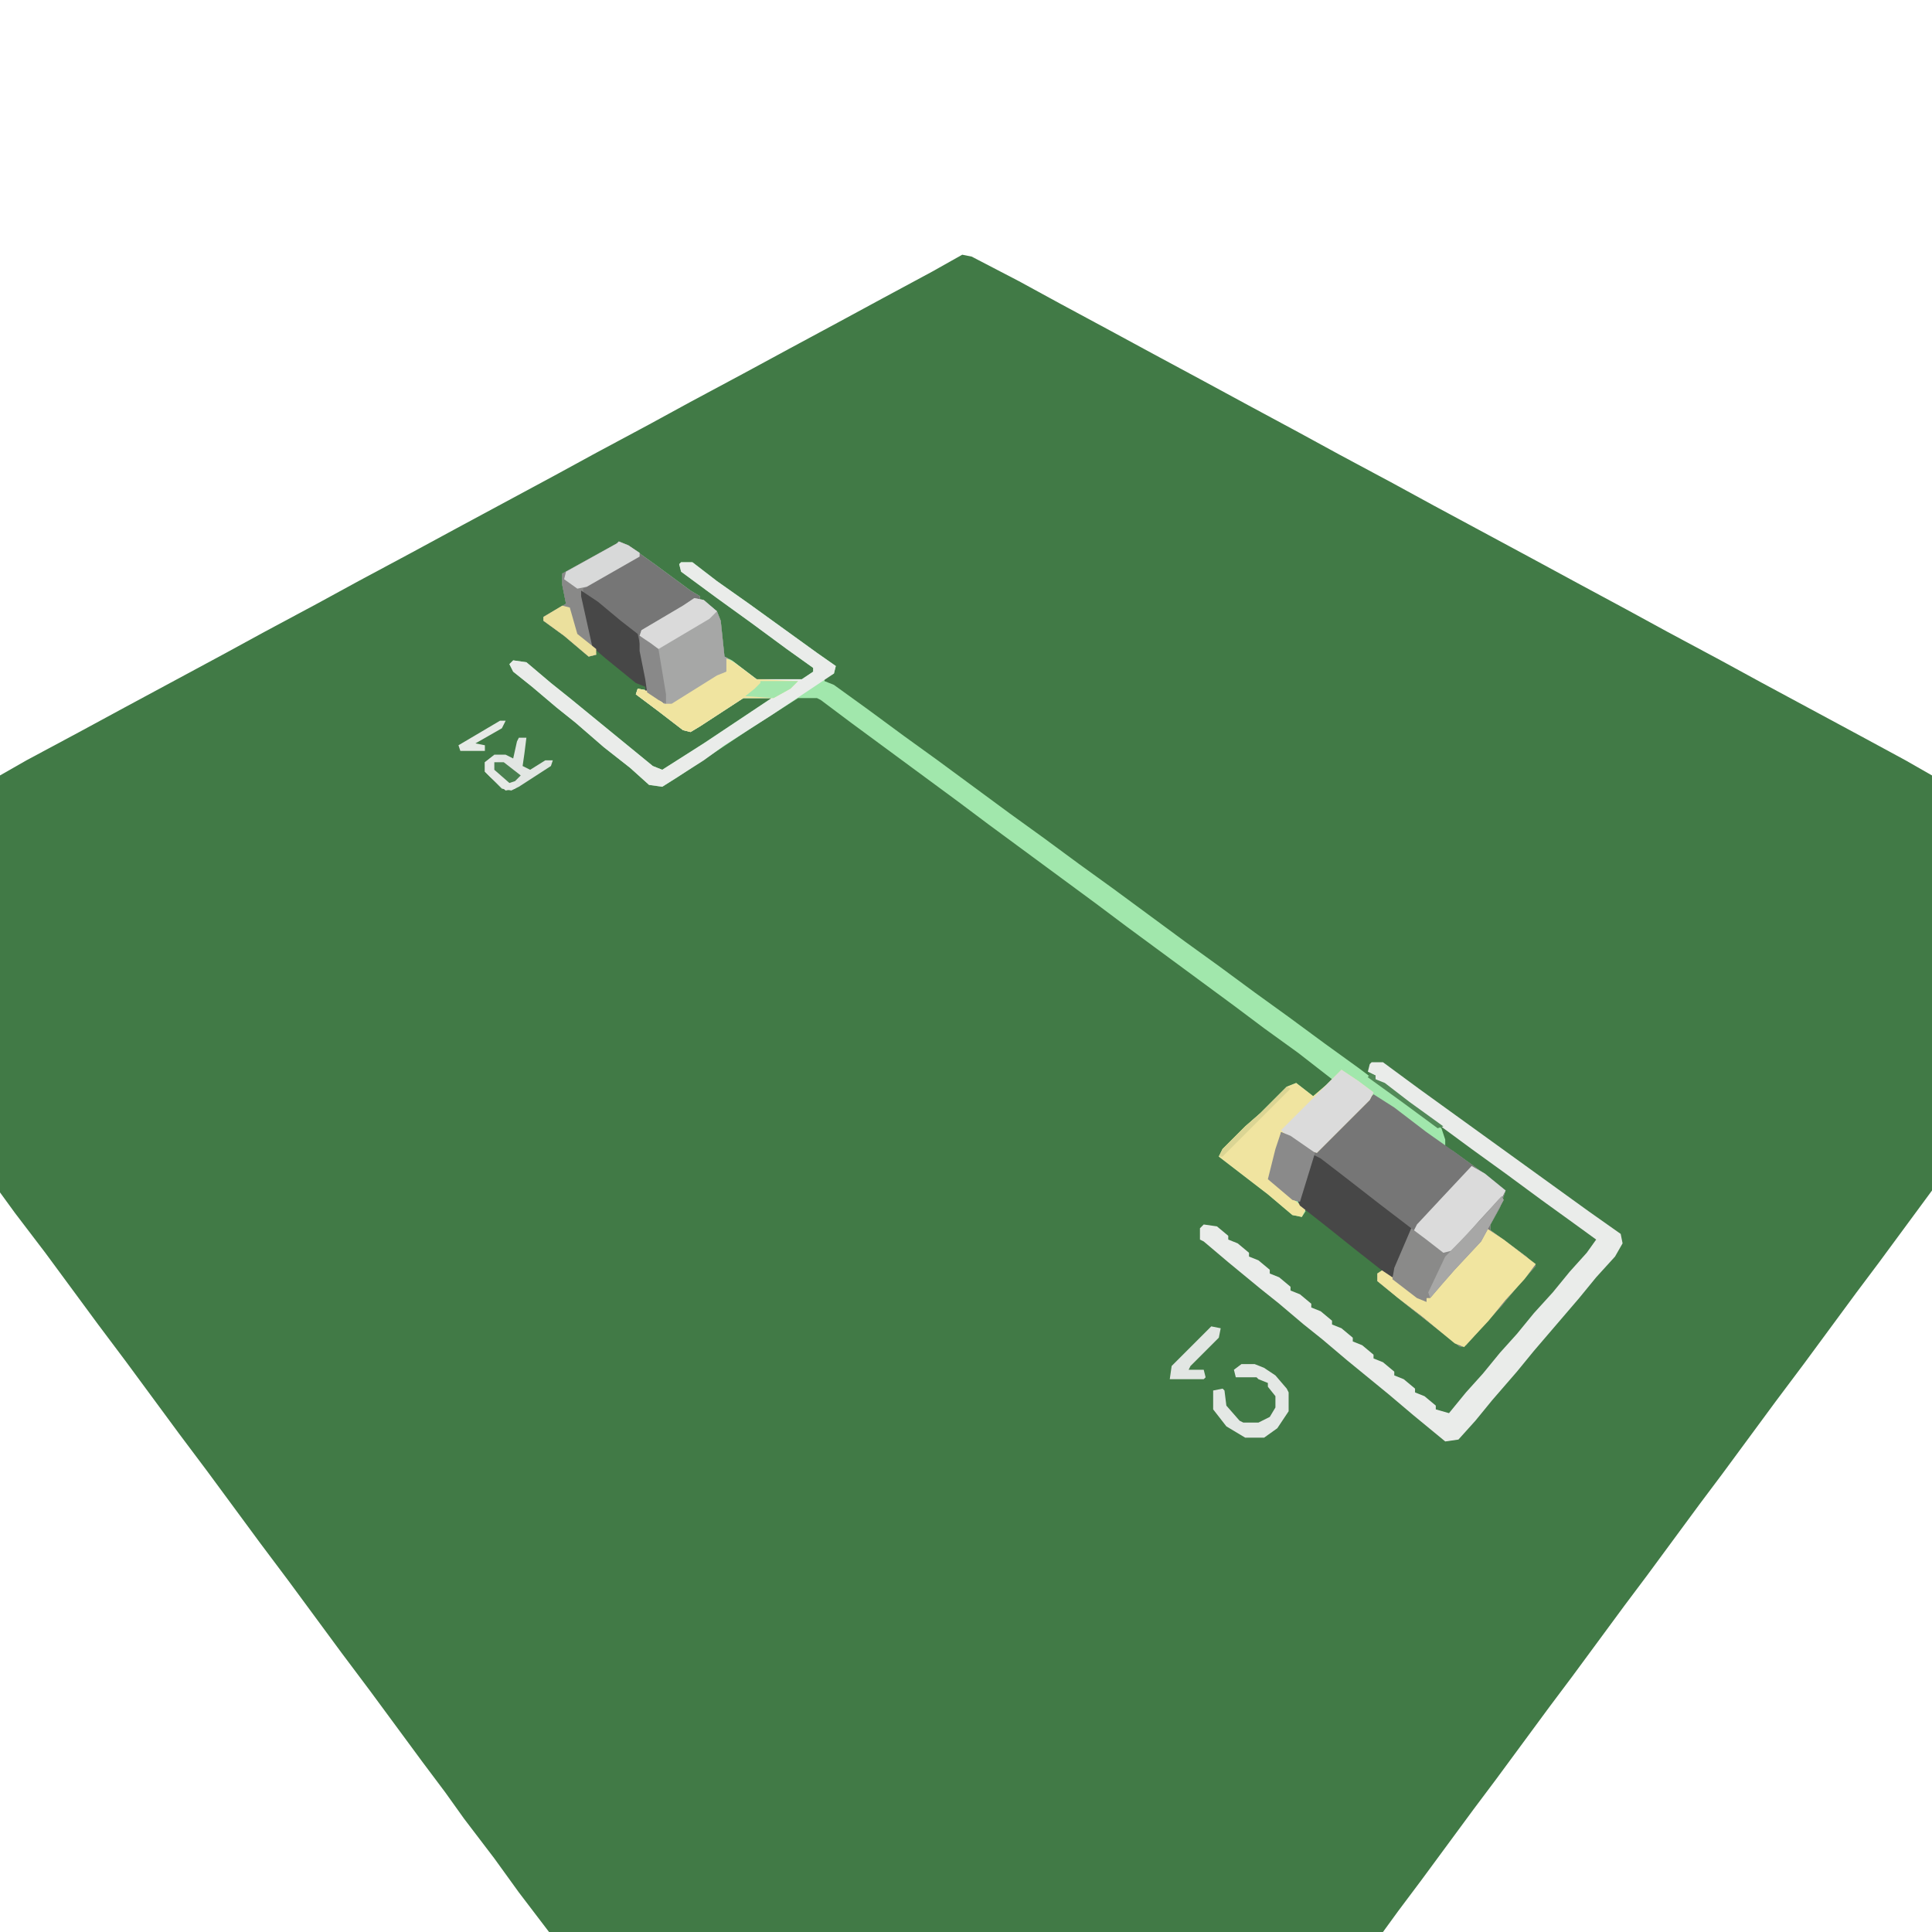
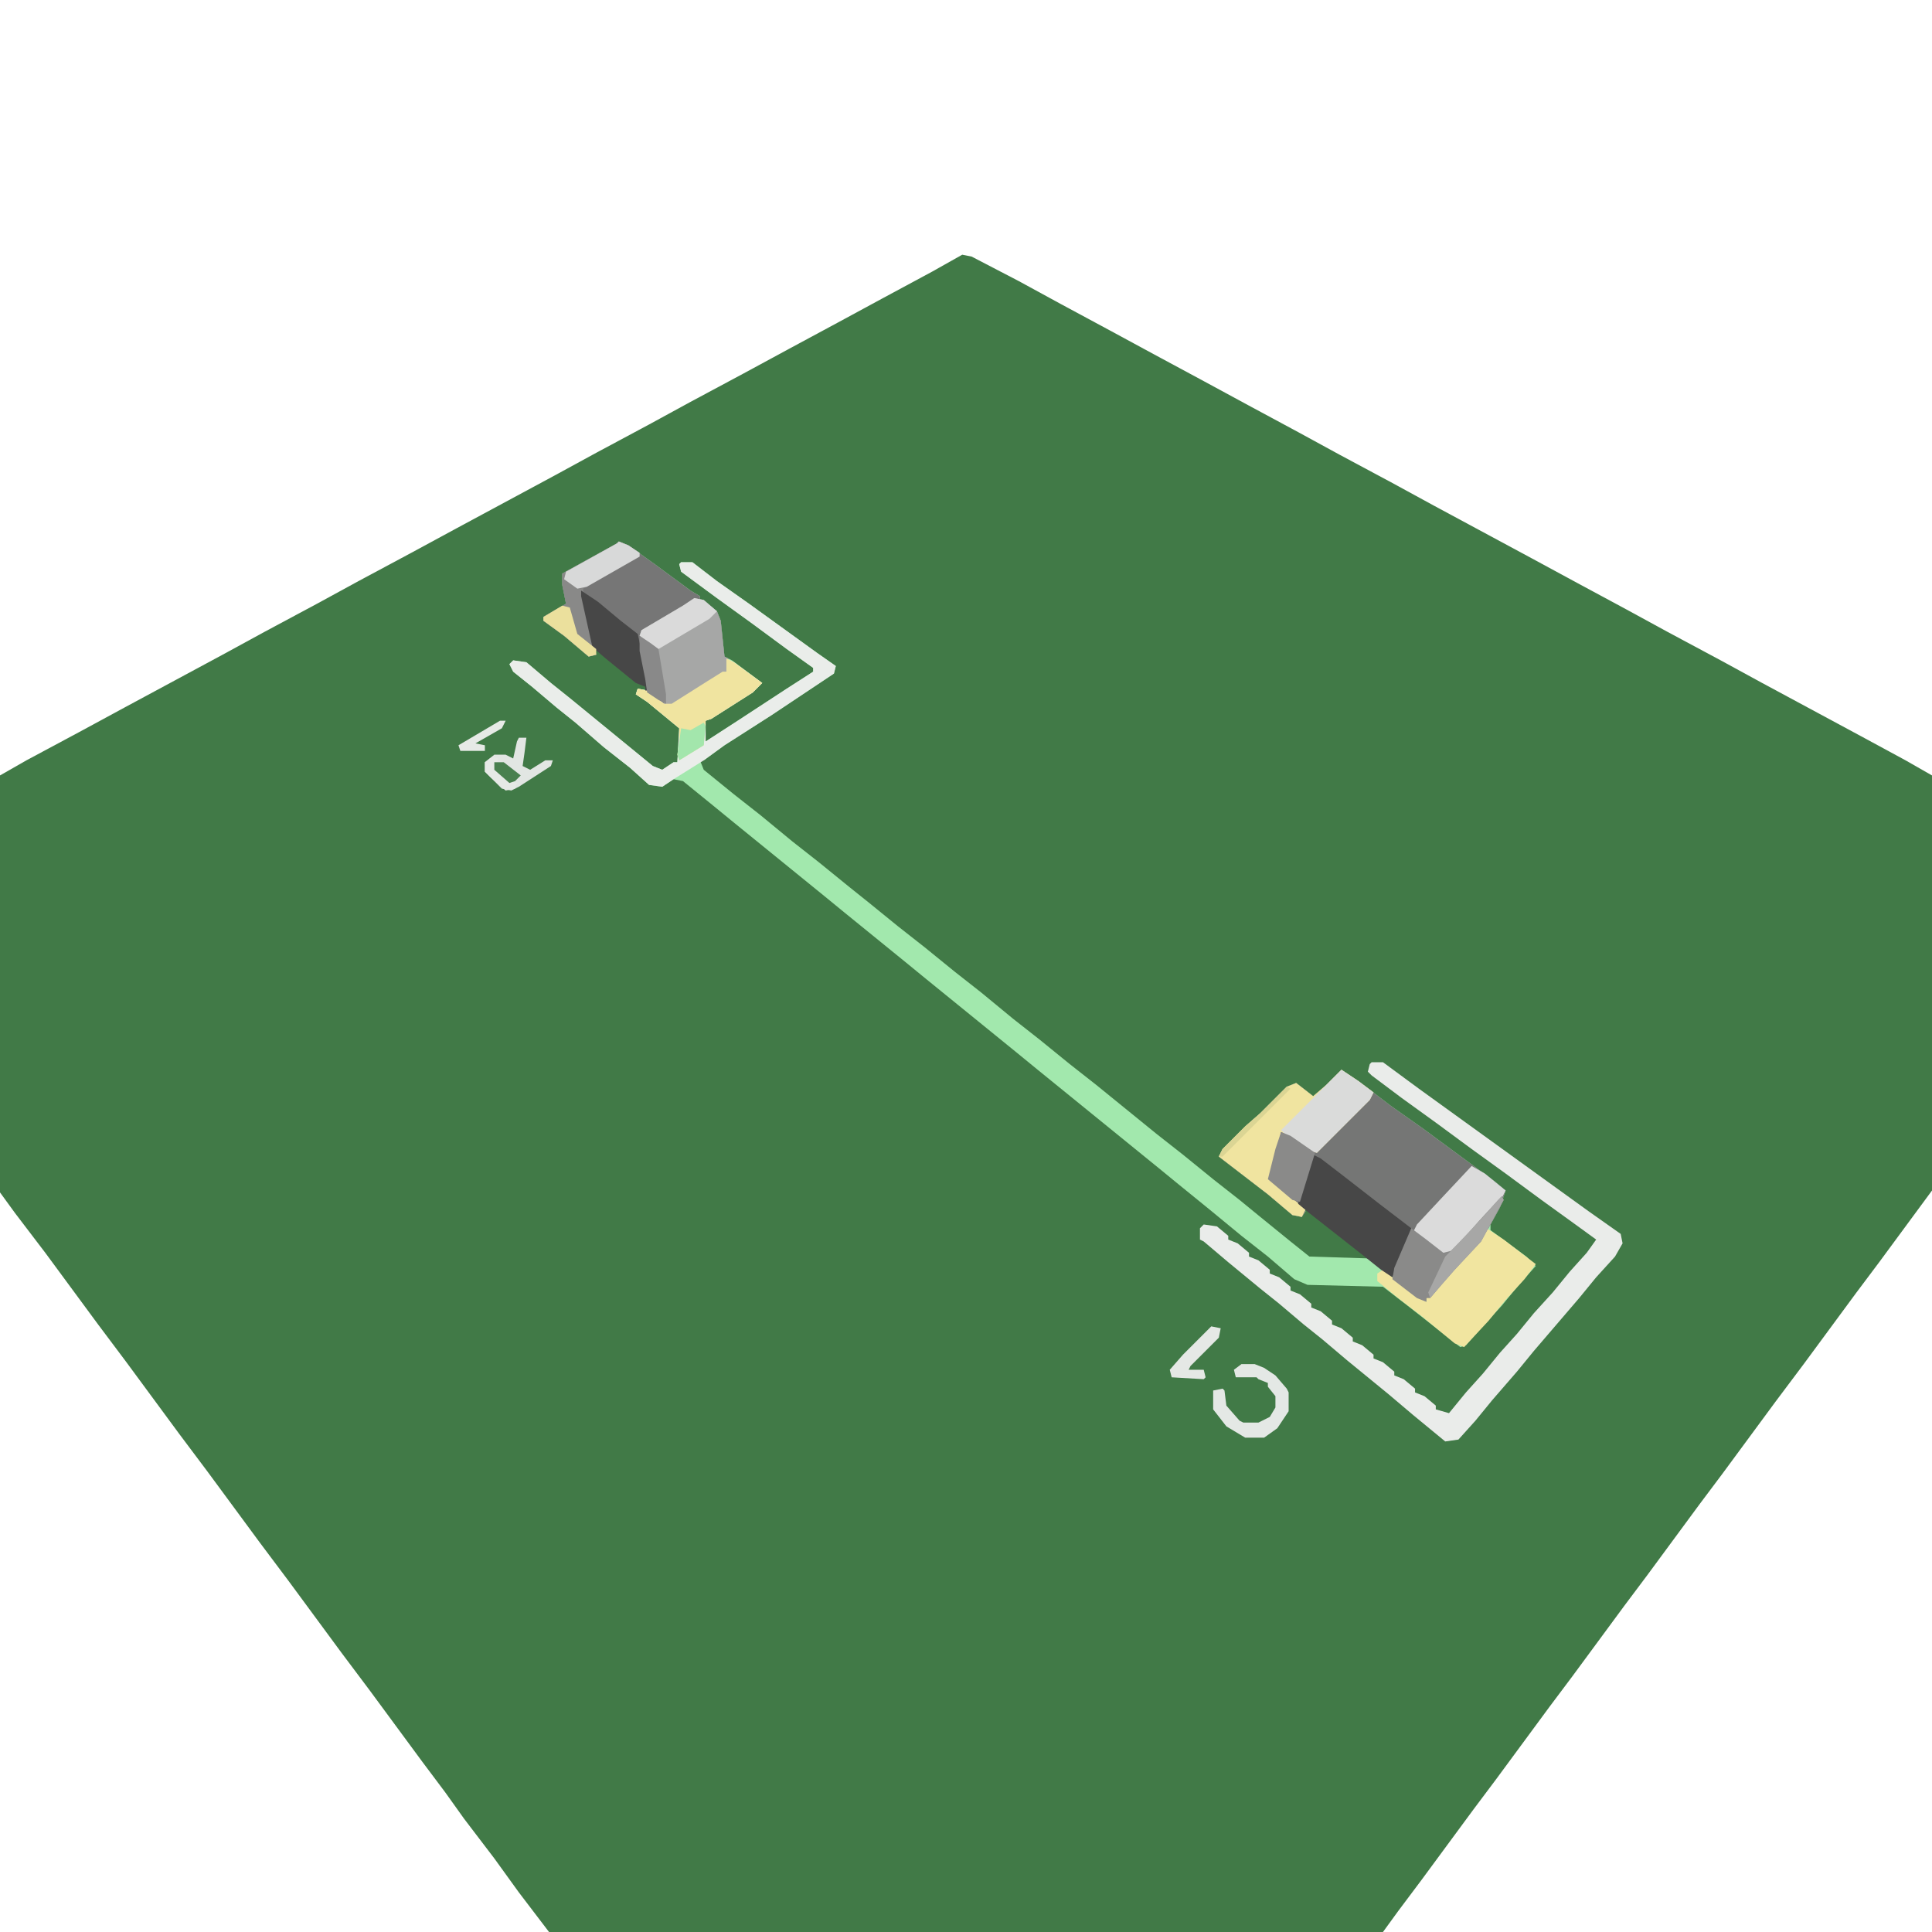
<svg xmlns="http://www.w3.org/2000/svg" version="1.1" width="1024" height="1024">
-   <path d="M0,0 L5,1 L30,14 L52,26 L78,40 L102,53 L128,67 L152,80 L178,94 L200,106 L228,121 L250,133 L276,147 L302,161 L326,174 L352,188 L374,200 L402,215 L424,227 L450,241 L476,255 L500,268 L514,276 L514,496 L500,515 L486,534 L474,550 L460,569 L446,588 L431,608 L417,627 L403,646 L391,662 L377,681 L363,700 L351,716 L337,735 L323,754 L311,770 L297,789 L283,808 L271,824 L257,843 L243,862 L231,878 L223,889 L-219,889 L-235,868 L-248,850 L-264,829 L-274,815 L-286,799 L-300,780 L-314,761 L-329,741 L-343,722 L-357,703 L-372,683 L-386,664 L-400,645 L-415,625 L-429,606 L-443,587 L-458,567 L-472,548 L-486,529 L-502,508 L-510,497 L-510,276 L-496,268 L-468,253 L-444,240 L-418,226 L-392,212 L-370,200 L-342,185 L-320,173 L-292,158 L-268,145 L-242,131 L-216,117 L-194,105 L-166,90 L-144,78 L-116,63 L-92,50 L-66,36 L-42,23 L-16,9 Z " fill="#417A46" transform="translate(510,135)" />
-   <path d="M0,0 L5,2 L19,12 L38,26 L43,29 L43,31 L47,33 L52,37 L54,42 L56,61 L60,63 L73,73 L97,73 L103,69 L103,67 L89,57 L70,43 L52,30 L33,16 L32,12 L33,11 L39,11 L52,21 L69,33 L87,46 L105,59 L115,66 L114,70 L109,72 L109,74 L114,76 L132,89 L151,103 L169,116 L188,130 L207,144 L225,157 L244,171 L262,184 L281,198 L300,212 L318,225 L337,239 L355,252 L374,266 L392,279 L412,294 L430,307 L436,311 L438,317 L438,321 L442,323 L460,336 L470,344 L467,353 L462,362 L462,365 L481,379 L486,384 L477,394 L468,405 L456,418 L449,426 L446,427 L432,416 L418,405 L402,392 L402,388 L405,386 L409,389 L419,367 L419,364 L403,352 L388,340 L375,330 L368,325 L364,341 L361,351 L364,355 L362,358 L357,357 L344,346 L331,336 L318,326 L320,322 L332,310 L340,303 L354,289 L359,287 L368,294 L375,288 L378,285 L360,271 L342,258 L326,246 L307,232 L288,218 L269,204 L253,192 L234,178 L215,164 L196,150 L180,138 L161,124 L142,110 L123,96 L107,84 L105,83 L95,83 L70,99 L55,109 L31,125 L23,130 L16,129 L6,120 L-8,109 L-23,96 L-33,88 L-46,77 L-56,69 L-58,65 L-56,63 L-49,64 L-36,75 L-26,83 L-15,92 L-4,101 L7,110 L18,119 L23,121 L45,107 L63,95 L81,83 L66,83 L43,98 L38,101 L34,100 L21,90 L9,81 L10,78 L16,79 L12,63 L9,49 L-6,37 L-19,27 L-15,47 L-13,56 L-12,60 L-16,61 L-29,50 L-40,42 L-40,40 L-28,33 L-30,23 L-30,17 L-1,1 Z " fill="#A1E7AC" transform="translate(328,287)" />
-   <path d="M0,0 L11,7 L28,20 L45,32 L64,46 L70,51 L67,60 L62,69 L62,72 L81,86 L86,91 L77,101 L68,112 L56,125 L49,133 L46,134 L32,123 L18,112 L2,99 L2,95 L5,93 L9,96 L19,74 L19,71 L3,59 L-12,47 L-25,37 L-32,32 L-36,48 L-39,57 L-43,56 L-56,45 L-52,29 L-49,20 L-44,22 L-33,30 L-29,29 Z " fill="#767676" transform="translate(728,580)" />
-   <path d="M0,0 L6,0 L25,14 L43,27 L61,40 L79,53 L97,66 L115,79 L132,91 L133,96 L129,103 L119,114 L110,125 L98,139 L86,153 L77,164 L64,179 L55,190 L46,200 L39,201 L22,187 L9,176 L-2,167 L-13,158 L-26,147 L-36,139 L-49,128 L-59,120 L-76,106 L-89,95 L-91,94 L-91,88 L-89,86 L-82,87 L-76,92 L-76,94 L-71,96 L-65,101 L-65,103 L-60,105 L-54,110 L-54,112 L-49,114 L-43,119 L-43,121 L-38,123 L-32,128 L-32,130 L-27,132 L-21,137 L-21,139 L-16,141 L-10,146 L-10,148 L-5,150 L1,155 L1,157 L6,159 L12,164 L12,166 L17,168 L23,173 L23,175 L28,177 L34,182 L34,184 L41,186 L50,175 L59,165 L68,154 L77,144 L86,133 L96,122 L105,111 L114,101 L119,94 L108,86 L90,73 L71,59 L53,46 L34,32 L16,19 L2,9 L2,7 L-2,5 L-1,1 Z " fill="#EAECEA" transform="translate(727,563)" />
+   <path d="M0,0 L5,1 L30,14 L52,26 L78,40 L102,53 L128,67 L152,80 L178,94 L200,106 L228,121 L250,133 L276,147 L302,161 L326,174 L352,188 L374,200 L402,215 L424,227 L450,241 L476,255 L500,268 L514,276 L514,496 L500,515 L486,534 L474,550 L460,569 L446,588 L431,608 L417,627 L403,646 L391,662 L377,681 L363,700 L351,716 L337,735 L323,754 L311,770 L297,789 L283,808 L271,824 L257,843 L243,862 L231,878 L223,889 L-219,889 L-235,868 L-248,850 L-264,829 L-274,815 L-286,799 L-300,780 L-314,761 L-329,741 L-343,722 L-357,703 L-372,683 L-386,664 L-400,645 L-415,625 L-429,606 L-443,587 L-458,567 L-472,548 L-486,529 L-502,508 L-510,497 L-510,276 L-496,268 L-468,253 L-444,240 L-418,226 L-392,212 L-370,200 L-342,185 L-320,173 L-292,158 L-268,145 L-242,131 L-216,117 L-194,105 L-166,90 L-144,78 L-116,63 L-92,50 L-66,36 L-42,23 L-16,9 Z " fill="#417A47" transform="translate(510,135)" />
+   <path d="M0,0 L5,2 L19,12 L38,26 L43,29 L43,31 L47,33 L52,37 L54,42 L56,61 L60,63 L76,75 L71,80 L49,94 L46,95 L46,106 L63,95 L89,78 L103,69 L103,67 L89,57 L70,43 L52,30 L33,16 L32,12 L33,11 L39,11 L52,21 L69,33 L87,46 L105,59 L115,66 L114,70 L102,78 L81,92 L56,108 L45,116 L43,116 L45,121 L61,134 L75,145 L92,159 L106,170 L122,183 L132,191 L148,204 L162,215 L178,228 L192,239 L209,253 L223,264 L239,277 L253,288 L269,301 L285,314 L299,325 L315,338 L329,349 L340,358 L356,371 L366,379 L398,380 L409,389 L419,367 L419,364 L403,352 L388,340 L375,330 L368,325 L364,341 L361,351 L364,355 L362,358 L357,357 L344,346 L331,336 L318,326 L320,322 L332,310 L340,303 L354,289 L359,287 L368,294 L375,288 L383,280 L392,286 L409,299 L426,311 L445,325 L464,339 L470,344 L467,353 L462,362 L462,365 L481,379 L486,384 L477,394 L468,405 L456,418 L449,426 L446,427 L432,416 L418,405 L405,395 L365,394 L358,391 L344,379 L330,368 L313,354 L297,341 L286,332 L270,319 L254,306 L238,293 L222,280 L211,271 L195,258 L179,245 L163,232 L152,223 L136,210 L120,197 L109,188 L93,175 L77,162 L61,149 L50,140 L34,127 L29,126 L23,130 L16,129 L6,120 L-8,109 L-23,96 L-33,88 L-46,77 L-56,69 L-58,65 L-56,63 L-49,64 L-36,75 L-26,83 L-15,92 L-4,101 L7,110 L18,119 L23,121 L29,117 L31,117 L32,99 L15,85 L9,81 L10,78 L16,79 L12,63 L9,49 L-6,37 L-19,27 L-15,47 L-13,56 L-12,60 L-16,61 L-29,50 L-40,42 L-40,40 L-28,33 L-30,23 L-30,17 L-1,1 Z " fill="#A2E8AD" transform="translate(328,287)" />
+   <path d="M0,0 L9,6 L26,19 L43,31 L62,45 L81,59 L87,64 L84,73 L74,91 L60,106 L53,114 L47,121 L45,121 L45,123 L40,121 L27,111 L28,105 L36,87 L36,84 L20,72 L5,60 L-8,50 L-15,45 L-19,61 L-22,71 L-19,75 L-21,78 L-26,77 L-39,66 L-52,56 L-65,46 L-63,42 L-51,30 L-43,23 L-29,9 L-24,7 L-15,14 L-8,8 Z " fill="#757675" transform="translate(711,567)" />
+   <path d="M0,0 L6,0 L25,14 L43,27 L61,40 L79,53 L97,66 L115,79 L132,91 L133,96 L129,103 L119,114 L110,125 L98,139 L86,153 L77,164 L64,179 L55,190 L46,200 L39,201 L22,187 L9,176 L-2,167 L-13,158 L-26,147 L-36,139 L-49,128 L-59,120 L-76,106 L-89,95 L-91,94 L-91,88 L-89,86 L-82,87 L-76,92 L-76,94 L-71,96 L-65,101 L-65,103 L-60,105 L-54,110 L-54,112 L-49,114 L-43,119 L-43,121 L-38,123 L-32,128 L-32,130 L-27,132 L-21,137 L-21,139 L-16,141 L-10,146 L-10,148 L-5,150 L1,155 L1,157 L6,159 L12,164 L12,166 L17,168 L23,173 L23,175 L28,177 L34,182 L34,184 L41,186 L50,175 L59,165 L68,154 L77,144 L86,133 L96,122 L105,111 L114,101 L119,94 L108,86 L90,73 L71,59 L53,46 L34,32 L16,19 L0,7 L-2,5 L-1,1 Z " fill="#EAECEA" transform="translate(727,563)" />
  <path d="M0,0 L5,2 L19,12 L38,26 L43,29 L43,31 L47,33 L52,37 L54,42 L56,61 L58,62 L57,69 L39,80 L27,88 L23,86 L15,80 L14,73 L9,49 L-6,37 L-19,27 L-15,47 L-13,56 L-12,60 L-16,61 L-29,50 L-40,42 L-40,40 L-28,33 L-30,23 L-30,17 L-1,1 Z " fill="#767676" transform="translate(328,287)" />
-   <path d="M0,0 L6,0 L19,10 L36,22 L54,35 L72,48 L82,55 L81,59 L63,71 L48,81 L23,97 L12,105 L-10,119 L-17,118 L-27,109 L-41,98 L-56,85 L-66,77 L-79,66 L-89,58 L-91,54 L-89,52 L-82,53 L-69,64 L-59,72 L-48,81 L-37,90 L-26,99 L-15,108 L-10,110 L12,96 L30,84 L48,72 L33,72 L10,87 L5,90 L1,89 L-12,79 L-24,70 L-23,67 L-18,68 L-9,75 L-5,75 L19,60 L24,58 L24,51 L28,53 L40,62 L64,62 L70,58 L70,56 L56,46 L37,32 L19,19 L0,5 L-1,1 Z " fill="#EAECEA" transform="translate(361,298)" />
+   <path d="M0,0 L6,0 L19,10 L36,22 L54,35 L72,48 L82,55 L81,59 L69,67 L48,81 L23,97 L12,105 L-4,115 L-10,119 L-17,118 L-27,109 L-41,98 L-56,85 L-66,77 L-79,66 L-89,58 L-91,54 L-89,52 L-82,53 L-69,64 L-59,72 L-48,81 L-37,90 L-26,99 L-15,108 L-10,110 L-4,106 L-2,106 L-1,88 L-18,74 L-24,70 L-23,67 L-18,68 L-9,75 L-5,75 L14,63 L22,58 L24,58 L24,51 L28,53 L43,64 L38,69 L16,83 L13,84 L13,95 L30,84 L56,67 L70,58 L70,56 L56,46 L37,32 L19,19 L0,5 L-1,1 Z " fill="#EAEDEA" transform="translate(361,298)" />
  <path d="M0,0 L9,6 L17,12 L15,16 L-13,44 L-17,43 L-30,34 L-32,33 L-34,42 L-38,58 L-25,69 L-19,74 L-21,78 L-26,77 L-39,66 L-52,56 L-65,46 L-63,42 L-51,30 L-43,23 L-29,9 L-24,7 L-15,14 L-8,8 Z " fill="#F0E4A0" transform="translate(711,567)" />
  <path d="M0,0 L9,6 L26,19 L20,27 L10,38 L1,49 L-12,63 L-17,61 L-34,47 L-47,37 L-58,28 L-58,24 L-55,22 L-37,36 L-32,39 L-32,37 L-27,32 L-19,24 L-12,16 L-3,6 Z " fill="#F1E5A0" transform="translate(788,651)" />
-   <path d="M0,0 L4,2 L17,12 L35,26 L52,39 L51,44 L42,65 L36,61 L22,50 L7,38 L-7,27 L-8,25 L-1,2 Z " fill="#474747" transform="translate(696,612)" />
+   <path d="M0,0 L4,2 L17,12 L35,26 L52,39 L51,44 L42,65 L36,61 L26,53 L12,42 L-2,31 L-8,26 L-1,2 Z " fill="#474747" transform="translate(696,612)" />
  <path d="M0,0 L5,1 L12,7 L14,12 L16,31 L18,32 L17,39 L-1,50 L-13,58 L-16,57 L-17,45 L-20,27 L-29,20 L-28,17 L-6,4 Z " fill="#A6A7A6" transform="translate(368,317)" />
  <path d="M0,0 L7,4 L18,13 L16,17 L9,24 L2,32 L-10,45 L-12,47 L-16,46 L-31,35 L-29,31 L-15,16 Z " fill="#DBDBDB" transform="translate(780,618)" />
-   <path d="M0,0 L4,2 L16,11 L38,12 L34,16 L25,21 L9,21 L-14,36 L-19,39 L-23,38 L-36,28 L-48,19 L-47,16 L-42,17 L-33,24 L-29,24 L-5,9 L0,7 Z " fill="#F0E4A0" transform="translate(385,349)" />
+   <path d="M0,0 L4,2 L19,13 L14,18 L-8,32 L-11,33 L-12,46 L-25,54 L-26,51 L-25,45 L-25,37 L-42,23 L-48,19 L-47,16 L-42,17 L-33,24 L-29,24 L-10,12 L-2,7 L0,7 Z " fill="#F0E4A0" transform="translate(385,349)" />
  <path d="M0,0 L1,2 L-11,24 L-25,39 L-32,47 L-38,54 L-40,54 L-40,56 L-45,54 L-58,44 L-57,38 L-48,17 L-40,23 L-31,30 L-27,29 L-19,21 L-12,13 Z " fill="#8A8A89" transform="translate(796,634)" />
-   <path d="M0,0 L9,6 L17,12 L15,16 L-13,44 L-17,43 L-30,34 L-32,32 Z " fill="#DBDBDB" transform="translate(711,567)" />
+   <path d="M0,0 L9,6 L17,12 L15,16 L-13,44 L-17,43 L-30,34 L-32,32 Z " fill="#DADBDA" transform="translate(711,567)" />
  <path d="M0,0 L5,2 L11,6 L11,8 L-17,24 L-19,25 L-18,34 L-13,56 L-12,60 L-16,61 L-29,50 L-40,42 L-40,40 L-28,33 L-30,23 L-30,17 L-1,1 Z " fill="#898988" transform="translate(328,287)" />
  <path d="M0,0 L9,6 L21,16 L30,23 L36,50 L36,53 L34,53 L34,51 L29,49 L13,36 L6,30 L0,3 Z " fill="#474747" transform="translate(308,313)" />
  <path d="M0,0 L7,0 L12,2 L18,6 L24,13 L25,15 L25,25 L19,34 L12,39 L2,39 L-8,33 L-15,24 L-15,14 L-10,13 L-9,14 L-8,22 L-1,30 L1,31 L9,31 L15,28 L18,23 L18,17 L14,12 L14,10 L9,8 L8,7 L-3,7 L-4,3 Z " fill="#E4E8E5" transform="translate(658,723)" />
-   <path d="M0,0 L5,2 L18,11 L10,37 L6,36 L-7,25 L-3,9 Z " fill="#8A8A8A" transform="translate(679,600)" />
+   <path d="M0,0 L5,2 L18,11 L10,37 L6,36 L-7,25 L-3,9 Z " fill="#8A8A89" transform="translate(679,600)" />
  <path d="M0,0 L5,1 L12,7 L8,11 L-19,27 L-24,24 L-29,20 L-28,17 L-6,4 Z " fill="#DADADA" transform="translate(368,317)" />
  <path d="M0,0 L5,2 L11,6 L11,8 L-17,24 L-22,25 L-29,20 L-28,16 L-1,1 Z " fill="#D8D9D9" transform="translate(328,287)" />
  <path d="M0,0 L4,0 L3,8 L2,15 L6,17 L14,12 L18,12 L17,15 L0,26 L-4,28 L-9,27 L-18,18 L-18,13 L-13,9 L-7,9 L-3,11 L-1,2 Z " fill="#E2E6E3" transform="translate(275,391)" />
  <path d="M0,0 L1,2 L-11,24 L-25,39 L-32,47 L-38,54 L-39,51 L-30,32 L-25,27 L-9,10 L-2,2 Z " fill="#A7A7A6" transform="translate(796,634)" />
-   <path d="M0,0 L5,1 L4,6 L-11,21 L-12,23 L-4,23 L-3,27 L-4,28 L-22,28 L-21,21 Z " fill="#E2E6E3" transform="translate(642,703)" />
+   <path d="M0,0 L5,1 L4,6 L-11,21 L-12,23 L-4,23 L-3,27 L-4,28 L-21,27 L-22,23 L-15,15 Z " fill="#E5E8E5" transform="translate(642,703)" />
  <path d="M0,0 L6,4 L10,7 L14,31 L14,36 L10,34 L4,30 L3,23 L0,8 Z " fill="#898989" transform="translate(339,337)" />
  <path d="M0,0 L4,1 L8,15 L18,23 L18,26 L14,27 L1,16 L-10,8 L-10,6 Z " fill="#EBE09D" transform="translate(298,321)" />
-   <path d="M0,0 L20,0 L16,4 L7,9 L-8,8 L-3,4 L0,1 Z " fill="#A3E6AC" transform="translate(403,361)" />
+   <path d="M0,0 L1,2 L0,12 L-13,20 L-14,17 L-12,3 L-7,4 Z " fill="#A3E6AC" transform="translate(373,383)" />
  <path d="M0,0 L3,0 L1,4 L-13,12 L-8,13 L-8,16 L-21,16 L-22,13 Z " fill="#E6EAE6" transform="translate(265,382)" />
  <path d="M0,0 L3,1 L2,7 L10,13 L13,14 L12,17 L7,18 L-1,11 L-4,8 L-4,3 Z " fill="#E6E9E6" transform="translate(261,401)" />
  <path d="M0,0 L2,1 L-34,37 L-36,37 L-34,33 L-22,21 L-14,14 Z " fill="#DBD594" transform="translate(682,576)" />
-   <path d="M0,0 L3,1 L3,3 L8,5 L21,15 L39,28 L36,29 L17,15 L-1,2 Z " fill="#528958" transform="translate(726,569)" />
  <path d="M0,0 L5,0 L14,7 L11,10 L8,11 L0,4 Z " fill="#49804F" transform="translate(262,404)" />
</svg>
